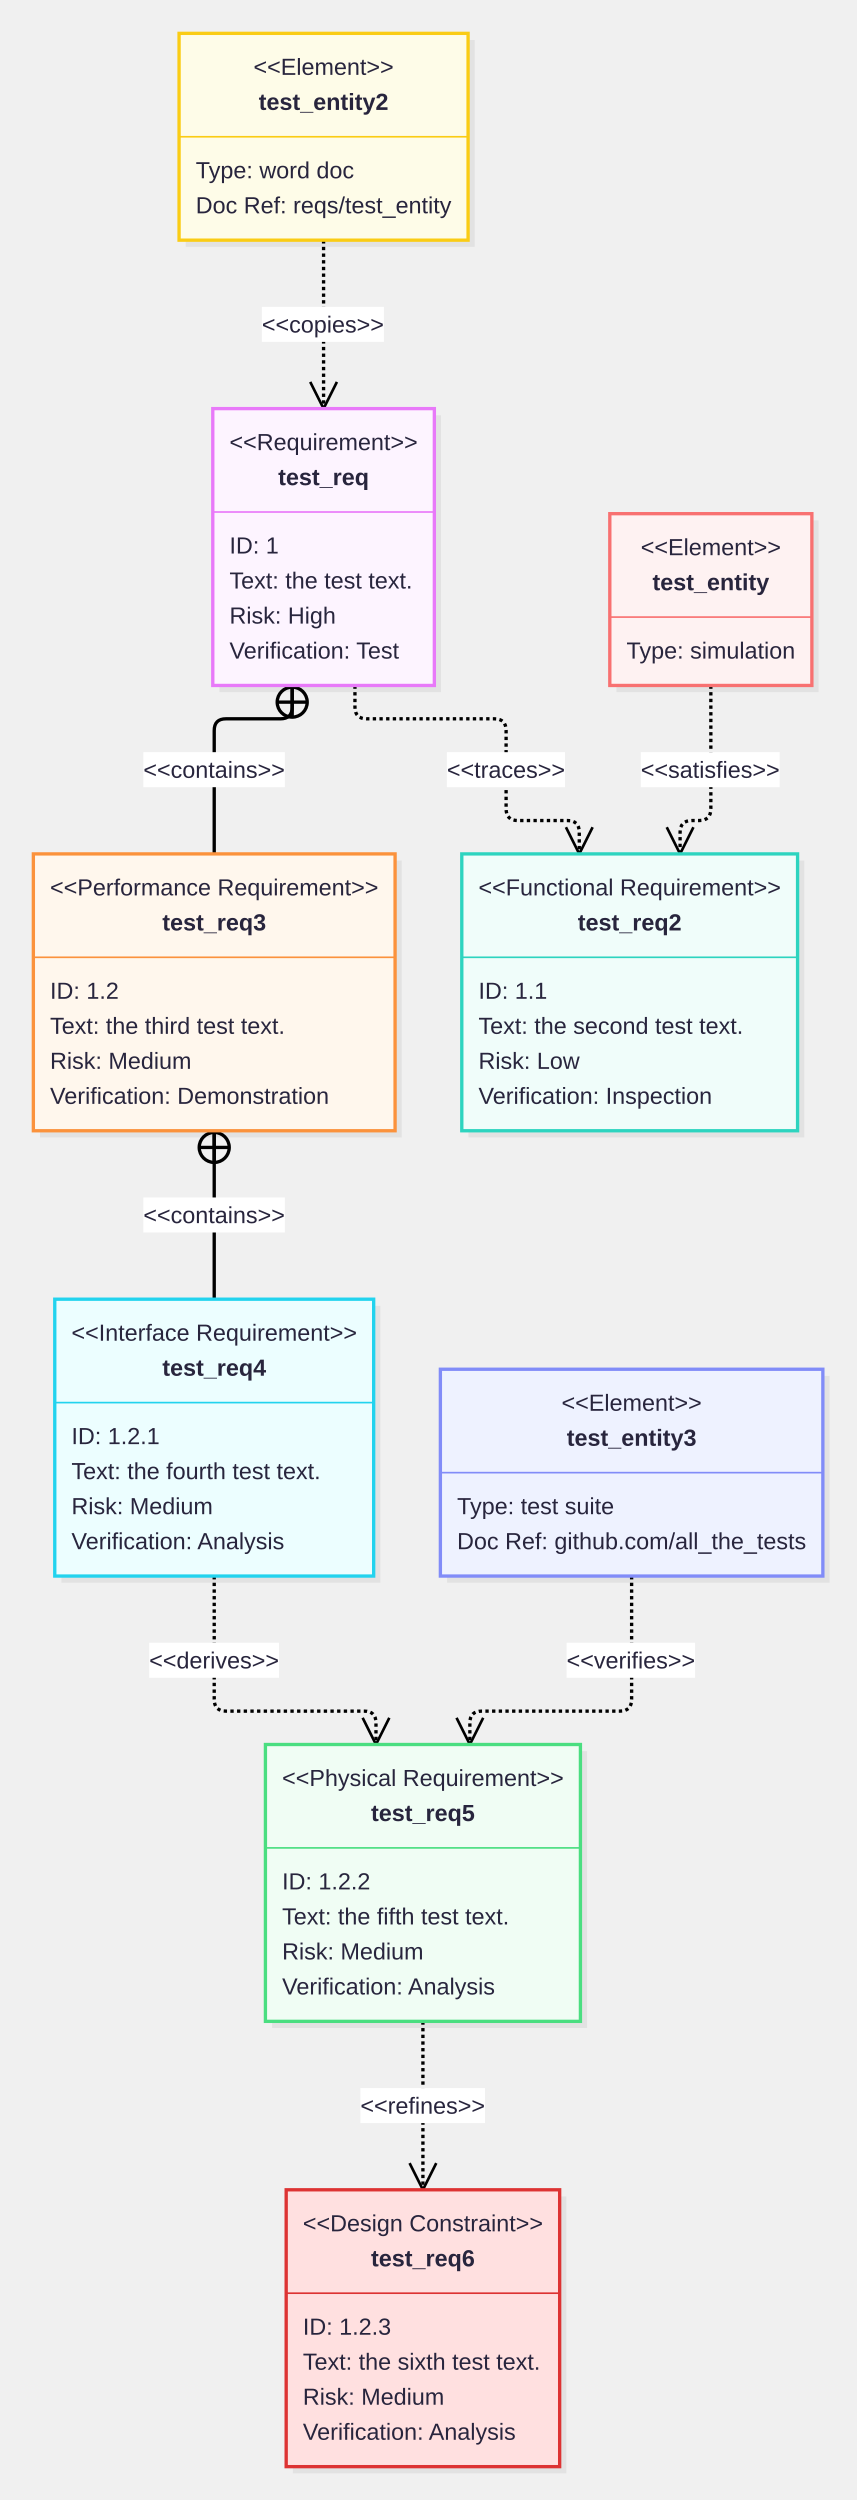
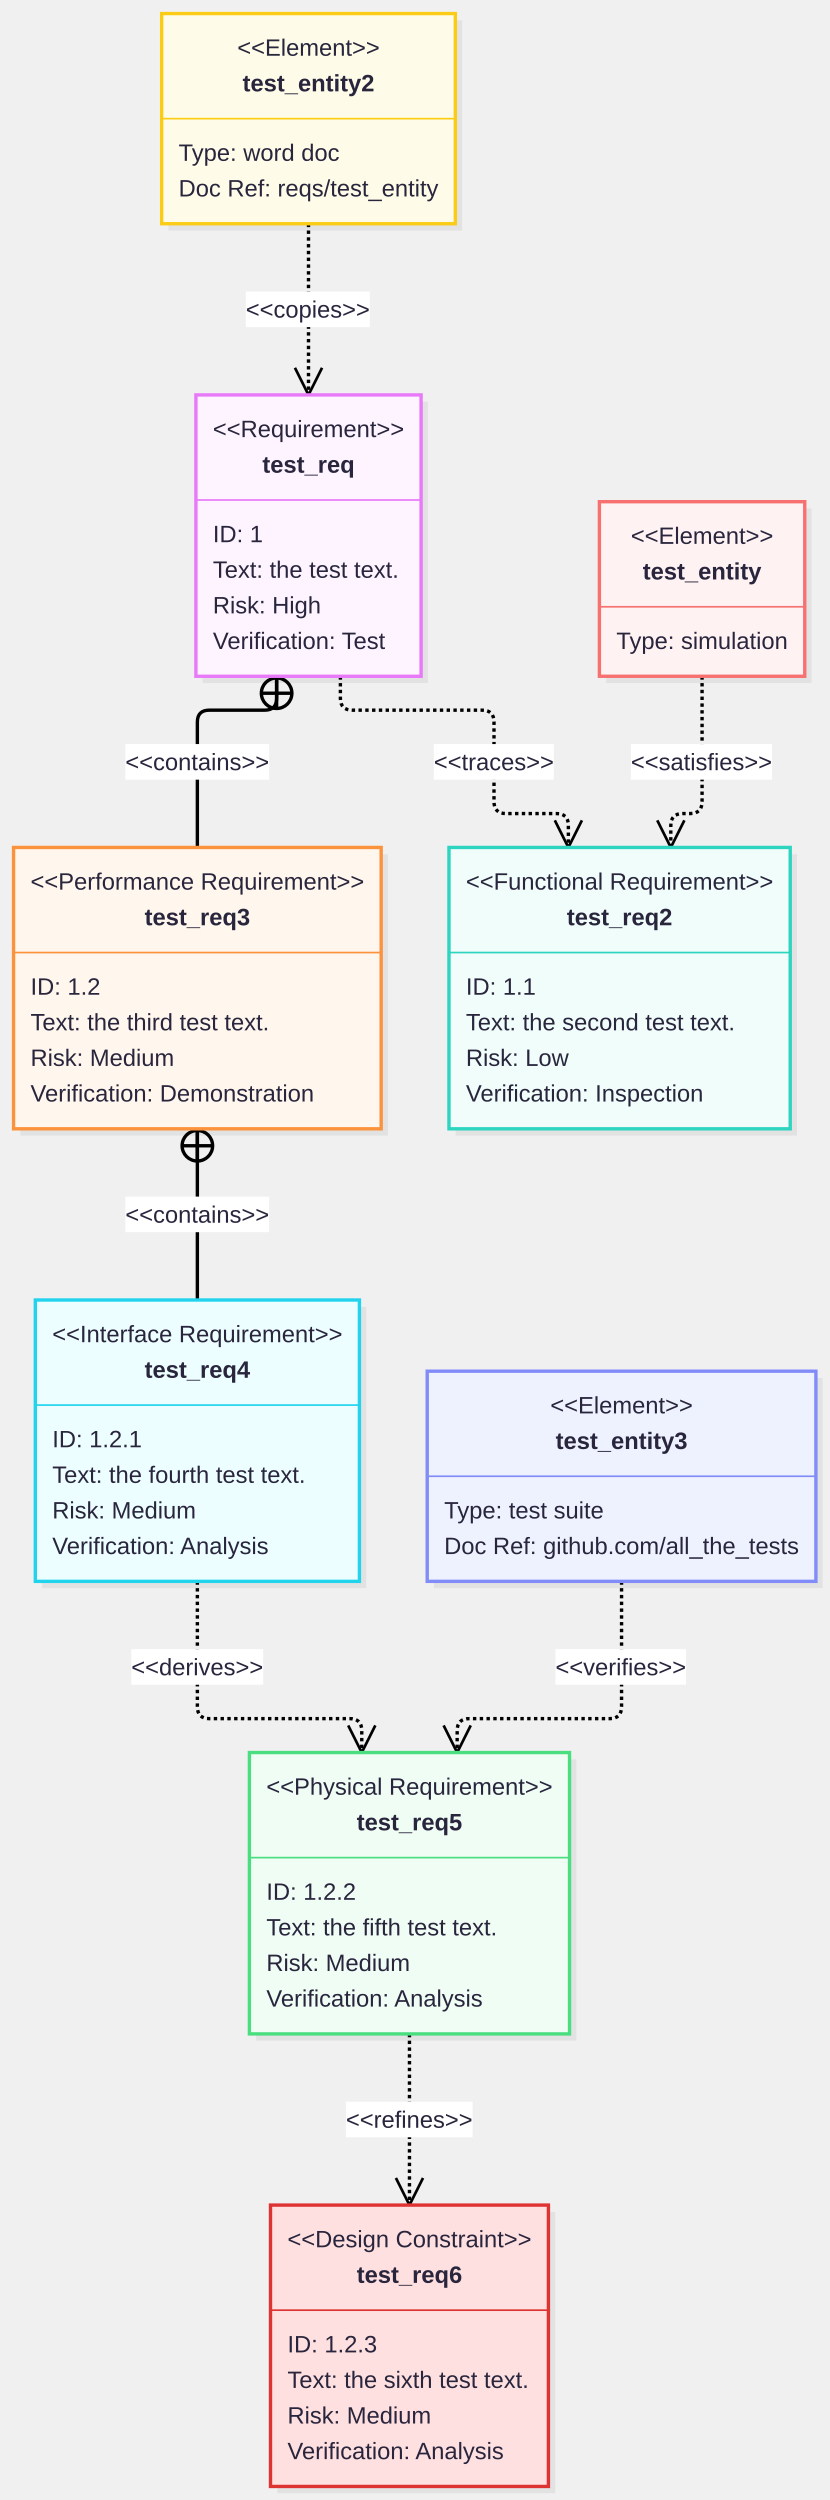
- <svg xmlns="http://www.w3.org/2000/svg" id="my-svg" width="100%" class="requirementDiagram" style="max-width: 513.384px; background-color: white;" viewBox="-20 -20 513.384 1499" role="graphics-document document" aria-roledescription="requirement">
+ <svg xmlns="http://www.w3.org/2000/svg" id="my-svg" width="100%" class="requirementDiagram" style="max-width: 489.384px; background-color: white;" viewBox="-8 -8 489.384 1475" role="graphics-document document" aria-roledescription="requirement">
  <style>#my-svg{font-family:"Recursive Variable", arial, sans-serif;font-size:16px;}#my-svg text{font-family:"Recursive Variable", arial, sans-serif;}</style>
  <g>
    <g class="edgePaths">
      <g id="L-test_entity-test_req2-0" class="edgePath">
        <path class="flowchart-link LS-test_entity LE-test_req2" d="M406.221,391L406.221,464.929C406.221,469.643,403.864,472,399.15,472L394.851,472C390.137,472,387.78,474.357,387.78,479.071L387.78,492" fill="none" stroke="#000000" stroke-width="2" stroke-dasharray="2 2" />
        <path class="marker" d="M395.78,476L387.78,492L379.78,476" fill="none" stroke="#000000" stroke-width="1.6" />
      </g>
      <g id="L-test_req-test_req2-1" class="edgePath">
        <path class="flowchart-link LS-test_req LE-test_req2" d="M192.823,391L192.823,403.929C192.823,408.643,195.18,411,199.894,411L276.387,411C281.101,411,283.458,413.357,283.458,418.071L283.458,464.929C283.458,469.643,285.816,472,290.53,472L320.263,472C324.977,472,327.334,474.357,327.334,479.071L327.334,492" fill="none" stroke="#000000" stroke-width="2" stroke-dasharray="2 2" />
        <path class="marker" d="M335.334,476L327.334,492L319.334,476" fill="none" stroke="#000000" stroke-width="1.6" />
      </g>
      <g id="L-test_req-test_req3-2" class="edgePath">
        <path class="flowchart-link LS-test_req LE-test_req3" d="M155.204,391L155.204,403.929C155.204,408.643,152.847,411,148.133,411L115.515,411C110.801,411,108.444,413.357,108.444,418.071L108.444,492" fill="none" stroke="#000000" stroke-width="2" />
        <circle class="marker" cx="155.204" cy="401" r="9" fill="none" stroke="#000000" stroke-width="2" />
        <path class="marker" d="M155.204,392L155.204,410M164.204,401L146.204,401" fill="none" stroke="#000000" stroke-width="2" />
      </g>
      <g id="L-test_req3-test_req4-3" class="edgePath">
        <path class="flowchart-link LS-test_req3 LE-test_req4" d="M108.444,658L108.444,759" fill="none" stroke="#000000" stroke-width="2" />
        <circle class="marker" cx="108.444" cy="668" r="9" fill="none" stroke="#000000" stroke-width="2" />
        <path class="marker" d="M108.444,659L108.444,677M117.444,668L99.444,668" fill="none" stroke="#000000" stroke-width="2" />
      </g>
      <g id="L-test_req4-test_req5-4" class="edgePath">
        <path class="flowchart-link LS-test_req4 LE-test_req5" d="M108.444,925L108.444,998.929C108.444,1003.643,110.801,1006,115.515,1006L198.365,1006C203.079,1006,205.436,1008.357,205.436,1013.071L205.436,1026" fill="none" stroke="#000000" stroke-width="2" stroke-dasharray="2 2" />
        <path class="marker" d="M213.436,1010L205.436,1026L197.436,1010" fill="none" stroke="#000000" stroke-width="1.6" />
      </g>
      <g id="L-test_req5-test_req6-5" class="edgePath">
        <path class="flowchart-link LS-test_req5 LE-test_req6" d="M233.582,1192L233.582,1293" fill="none" stroke="#000000" stroke-width="2" stroke-dasharray="2 2" />
        <path class="marker" d="M241.582,1277L233.582,1293L225.582,1277" fill="none" stroke="#000000" stroke-width="1.6" />
      </g>
      <g id="L-test_entity3-test_req5-6" class="edgePath">
        <path class="flowchart-link LS-test_entity3 LE-test_req5" d="M358.719,925L358.719,998.929C358.719,1003.643,356.362,1006,351.648,1006L268.799,1006C264.085,1006,261.728,1008.357,261.728,1013.071L261.728,1026" fill="none" stroke="#000000" stroke-width="2" stroke-dasharray="2 2" />
        <path class="marker" d="M269.728,1010L261.728,1026L253.728,1010" fill="none" stroke="#000000" stroke-width="1.6" />
      </g>
      <g id="L-test_entity2-test_req-7" class="edgePath">
        <path class="flowchart-link LS-test_entity2 LE-test_req" d="M174.014,124L174.014,225" fill="none" stroke="#000000" stroke-width="2" stroke-dasharray="2 2" />
        <path class="marker" d="M182.014,209L174.014,225L166.014,209" fill="none" stroke="#000000" stroke-width="1.6" />
      </g>
    </g>
    <g class="edgeLabels">
      <g class="edgeLabel">
        <rect x="364.221" y="431" width="83.281" height="21" fill="#FFFFFF" stroke="none" />
        <text x="405.862" y="446.4" text-anchor="middle" font-size="14" fill="#28253D">&lt;&lt;satisfies&gt;&gt;</text>
      </g>
      <g class="edgeLabel">
        <rect x="247.958" y="431" width="70.828" height="21" fill="#FFFFFF" stroke="none" />
        <text x="283.373" y="446.4" text-anchor="middle" font-size="14" fill="#28253D">&lt;&lt;traces&gt;&gt;</text>
      </g>
      <g class="edgeLabel">
        <rect x="65.944" y="431" width="84.859" height="21" fill="#FFFFFF" stroke="none" />
        <text x="108.374" y="446.4" text-anchor="middle" font-size="14" fill="#28253D">&lt;&lt;contains&gt;&gt;</text>
      </g>
      <g class="edgeLabel">
        <rect x="65.944" y="698" width="84.859" height="21" fill="#FFFFFF" stroke="none" />
        <text x="108.374" y="713.4" text-anchor="middle" font-size="14" fill="#28253D">&lt;&lt;contains&gt;&gt;</text>
      </g>
      <g class="edgeLabel">
        <rect x="69.444" y="965" width="77.844" height="21" fill="#FFFFFF" stroke="none" />
        <text x="108.366" y="980.4" text-anchor="middle" font-size="14" fill="#28253D">&lt;&lt;derives&gt;&gt;</text>
      </g>
      <g class="edgeLabel">
        <rect x="196.082" y="1232" width="74.734" height="21" fill="#FFFFFF" stroke="none" />
        <text x="233.449" y="1247.4" text-anchor="middle" font-size="14" fill="#28253D">&lt;&lt;refines&gt;&gt;</text>
      </g>
      <g class="edgeLabel">
        <rect x="319.719" y="965" width="77.062" height="21" fill="#FFFFFF" stroke="none" />
        <text x="358.25" y="980.4" text-anchor="middle" font-size="14" fill="#28253D">&lt;&lt;verifies&gt;&gt;</text>
      </g>
      <g class="edgeLabel">
        <rect x="137.014" y="164" width="73.172" height="21" fill="#FFFFFF" stroke="none" />
        <text x="173.599" y="179.4" text-anchor="middle" font-size="14" fill="#28253D">&lt;&lt;copies&gt;&gt;</text>
      </g>
    </g>
    <g class="nodes">
      <g id="requirement-test_req-0" class="node default">
        <rect class="drop-shadow" x="111.586" y="229" width="132.854" height="166" fill="#000000" stroke="none" opacity="0.06" />
        <rect class="basic label-container" x="107.586" y="225" width="132.854" height="166" fill="#FDF4FF" stroke="#E879F9" stroke-width="2" />
        <text class="stereotype" x="174.014" y="249.9" text-anchor="middle" font-size="14" fill="#28253D">&lt;&lt;Requirement&gt;&gt;</text>
        <text class="nodeLabel" x="174.014" y="270.9" text-anchor="middle" font-size="14" fill="#28253D" font-weight="bold">test_req</text>
        <path class="divider" d="M107.586,287L240.441,287" fill="none" stroke="#E879F9" stroke-width="1" />
        <text class="label" x="117.586" y="311.9" text-anchor="start" font-size="14" fill="#28253D">
          <tspan x="117.586" y="311.9">ID: 1</tspan>
          <tspan x="117.586" y="332.9">Text: the test text.</tspan>
          <tspan x="117.586" y="353.9">Risk: High</tspan>
          <tspan x="117.586" y="374.9">Verification: Test</tspan>
        </text>
      </g>
      <g id="requirement-test_req2-1" class="node default">
        <rect class="drop-shadow" x="260.889" y="496" width="201.337" height="166" fill="#000000" stroke="none" opacity="0.06" />
        <rect class="basic label-container" x="256.889" y="492" width="201.337" height="166" fill="#F0FDFA" stroke="#2DD4BF" stroke-width="2" />
        <text class="stereotype" x="357.557" y="516.9" text-anchor="middle" font-size="14" fill="#28253D">&lt;&lt;Functional Requirement&gt;&gt;</text>
        <text class="nodeLabel" x="357.557" y="537.9" text-anchor="middle" font-size="14" fill="#28253D" font-weight="bold">test_req2</text>
        <path class="divider" d="M256.889,554L458.226,554" fill="none" stroke="#2DD4BF" stroke-width="1" />
        <text class="label" x="266.889" y="578.9" text-anchor="start" font-size="14" fill="#28253D">
          <tspan x="266.889" y="578.9">ID: 1.1</tspan>
          <tspan x="266.889" y="599.9">Text: the second test text.</tspan>
          <tspan x="266.889" y="620.9">Risk: Low</tspan>
          <tspan x="266.889" y="641.9">Verification: Inspection</tspan>
        </text>
      </g>
      <g id="requirement-test_req3-2" class="node default">
        <rect class="drop-shadow" x="4" y="496" width="216.889" height="166" fill="#000000" stroke="none" opacity="0.06" />
        <rect class="basic label-container" x="0" y="492" width="216.889" height="166" fill="#FFF7ED" stroke="#FB923C" stroke-width="2" />
        <text class="stereotype" x="108.444" y="516.9" text-anchor="middle" font-size="14" fill="#28253D">&lt;&lt;Performance Requirement&gt;&gt;</text>
        <text class="nodeLabel" x="108.444" y="537.9" text-anchor="middle" font-size="14" fill="#28253D" font-weight="bold">test_req3</text>
        <path class="divider" d="M0,554L216.889,554" fill="none" stroke="#FB923C" stroke-width="1" />
        <text class="label" x="10" y="578.9" text-anchor="start" font-size="14" fill="#28253D">
          <tspan x="10" y="578.9">ID: 1.2</tspan>
          <tspan x="10" y="599.9">Text: the third test text.</tspan>
          <tspan x="10" y="620.9">Risk: Medium</tspan>
          <tspan x="10" y="641.9">Verification: Demonstration</tspan>
        </text>
      </g>
      <g id="requirement-test_req4-3" class="node default">
        <rect class="drop-shadow" x="16.834" y="763" width="191.22" height="166" fill="#000000" stroke="none" opacity="0.06" />
        <rect class="basic label-container" x="12.834" y="759" width="191.22" height="166" fill="#ECFEFF" stroke="#22D3EE" stroke-width="2" />
        <text class="stereotype" x="108.444" y="783.9" text-anchor="middle" font-size="14" fill="#28253D">&lt;&lt;Interface Requirement&gt;&gt;</text>
        <text class="nodeLabel" x="108.444" y="804.9" text-anchor="middle" font-size="14" fill="#28253D" font-weight="bold">test_req4</text>
        <path class="divider" d="M12.834,821L204.054,821" fill="none" stroke="#22D3EE" stroke-width="1" />
        <text class="label" x="22.834" y="845.9" text-anchor="start" font-size="14" fill="#28253D">
          <tspan x="22.834" y="845.9">ID: 1.2.1</tspan>
          <tspan x="22.834" y="866.9">Text: the fourth test text.</tspan>
          <tspan x="22.834" y="887.9">Risk: Medium</tspan>
          <tspan x="22.834" y="908.9">Verification: Analysis</tspan>
        </text>
      </g>
      <g id="requirement-test_req5-4" class="node default">
        <rect class="drop-shadow" x="143.144" y="1030" width="188.875" height="166" fill="#000000" stroke="none" opacity="0.06" />
        <rect class="basic label-container" x="139.144" y="1026" width="188.875" height="166" fill="#F0FDF4" stroke="#4ADE80" stroke-width="2" />
        <text class="stereotype" x="233.582" y="1050.9" text-anchor="middle" font-size="14" fill="#28253D">&lt;&lt;Physical Requirement&gt;&gt;</text>
        <text class="nodeLabel" x="233.582" y="1071.9" text-anchor="middle" font-size="14" fill="#28253D" font-weight="bold">test_req5</text>
        <path class="divider" d="M139.144,1088L328.019,1088" fill="none" stroke="#4ADE80" stroke-width="1" />
        <text class="label" x="149.144" y="1112.9" text-anchor="start" font-size="14" fill="#28253D">
          <tspan x="149.144" y="1112.9">ID: 1.2.2</tspan>
          <tspan x="149.144" y="1133.9">Text: the fifth test text.</tspan>
          <tspan x="149.144" y="1154.9">Risk: Medium</tspan>
          <tspan x="149.144" y="1175.9">Verification: Analysis</tspan>
        </text>
      </g>
      <g id="requirement-test_req6-5" class="node default critical">
        <rect class="drop-shadow" x="155.593" y="1297" width="163.979" height="166" fill="#000000" stroke="none" opacity="0.06" />
        <rect class="basic label-container" x="151.593" y="1293" width="163.979" height="166" fill="#ffe0e0" stroke="#d33" stroke-width="2" />
        <text class="stereotype" x="233.582" y="1317.9" text-anchor="middle" font-size="14" fill="#28253D">&lt;&lt;Design Constraint&gt;&gt;</text>
        <text class="nodeLabel" x="233.582" y="1338.9" text-anchor="middle" font-size="14" fill="#28253D" font-weight="bold">test_req6</text>
        <path class="divider" d="M151.593,1355L315.571,1355" fill="none" stroke="#d33" stroke-width="1" />
        <text class="label" x="161.593" y="1379.9" text-anchor="start" font-size="14" fill="#28253D">
          <tspan x="161.593" y="1379.9">ID: 1.2.3</tspan>
          <tspan x="161.593" y="1400.9">Text: the sixth test text.</tspan>
          <tspan x="161.593" y="1421.9">Risk: Medium</tspan>
          <tspan x="161.593" y="1442.9">Verification: Analysis</tspan>
        </text>
      </g>
      <g id="requirement-test_entity-6" class="node default">
        <rect class="drop-shadow" x="349.642" y="292" width="121.158" height="103" fill="#000000" stroke="none" opacity="0.06" />
        <rect class="basic label-container" x="345.642" y="288" width="121.158" height="103" fill="#FEF2F2" stroke="#F87171" stroke-width="2" />
        <text class="stereotype" x="406.221" y="312.9" text-anchor="middle" font-size="14" fill="#28253D">&lt;&lt;Element&gt;&gt;</text>
        <text class="nodeLabel" x="406.221" y="333.9" text-anchor="middle" font-size="14" fill="#28253D" font-weight="bold">test_entity</text>
        <path class="divider" d="M345.642,350L466.8,350" fill="none" stroke="#F87171" stroke-width="1" />
        <text class="label" x="355.642" y="374.9" text-anchor="start" font-size="14" fill="#28253D">Type: simulation</text>
      </g>
      <g id="requirement-test_entity2-7" class="node default">
        <rect class="drop-shadow" x="91.369" y="4" width="173.289" height="124" fill="#000000" stroke="none" opacity="0.06" />
        <rect class="basic label-container" x="87.369" y="0" width="173.289" height="124" fill="#FEFCE8" stroke="#FACC15" stroke-width="2" />
        <text class="stereotype" x="174.014" y="24.9" text-anchor="middle" font-size="14" fill="#28253D">&lt;&lt;Element&gt;&gt;</text>
        <text class="nodeLabel" x="174.014" y="45.9" text-anchor="middle" font-size="14" fill="#28253D" font-weight="bold">test_entity2</text>
        <path class="divider" d="M87.369,62L260.658,62" fill="none" stroke="#FACC15" stroke-width="1" />
        <text class="label" x="97.369" y="86.9" text-anchor="start" font-size="14" fill="#28253D">
          <tspan x="97.369" y="86.9">Type: word doc</tspan>
          <tspan x="97.369" y="107.9">Doc Ref: reqs/test_entity</tspan>
        </text>
      </g>
      <g id="requirement-test_entity3-8" class="node default">
        <rect class="drop-shadow" x="248.054" y="805" width="229.33" height="124" fill="#000000" stroke="none" opacity="0.06" />
        <rect class="basic label-container" x="244.054" y="801" width="229.33" height="124" fill="#EEF2FF" stroke="#818CF8" stroke-width="2" />
        <text class="stereotype" x="358.719" y="825.9" text-anchor="middle" font-size="14" fill="#28253D">&lt;&lt;Element&gt;&gt;</text>
        <text class="nodeLabel" x="358.719" y="846.9" text-anchor="middle" font-size="14" fill="#28253D" font-weight="bold">test_entity3</text>
        <path class="divider" d="M244.054,863L473.384,863" fill="none" stroke="#818CF8" stroke-width="1" />
        <text class="label" x="254.054" y="887.9" text-anchor="start" font-size="14" fill="#28253D">
          <tspan x="254.054" y="887.9">Type: test suite</tspan>
          <tspan x="254.054" y="908.9">Doc Ref: github.com/all_the_tests</tspan>
        </text>
      </g>
    </g>
  </g>
</svg>
